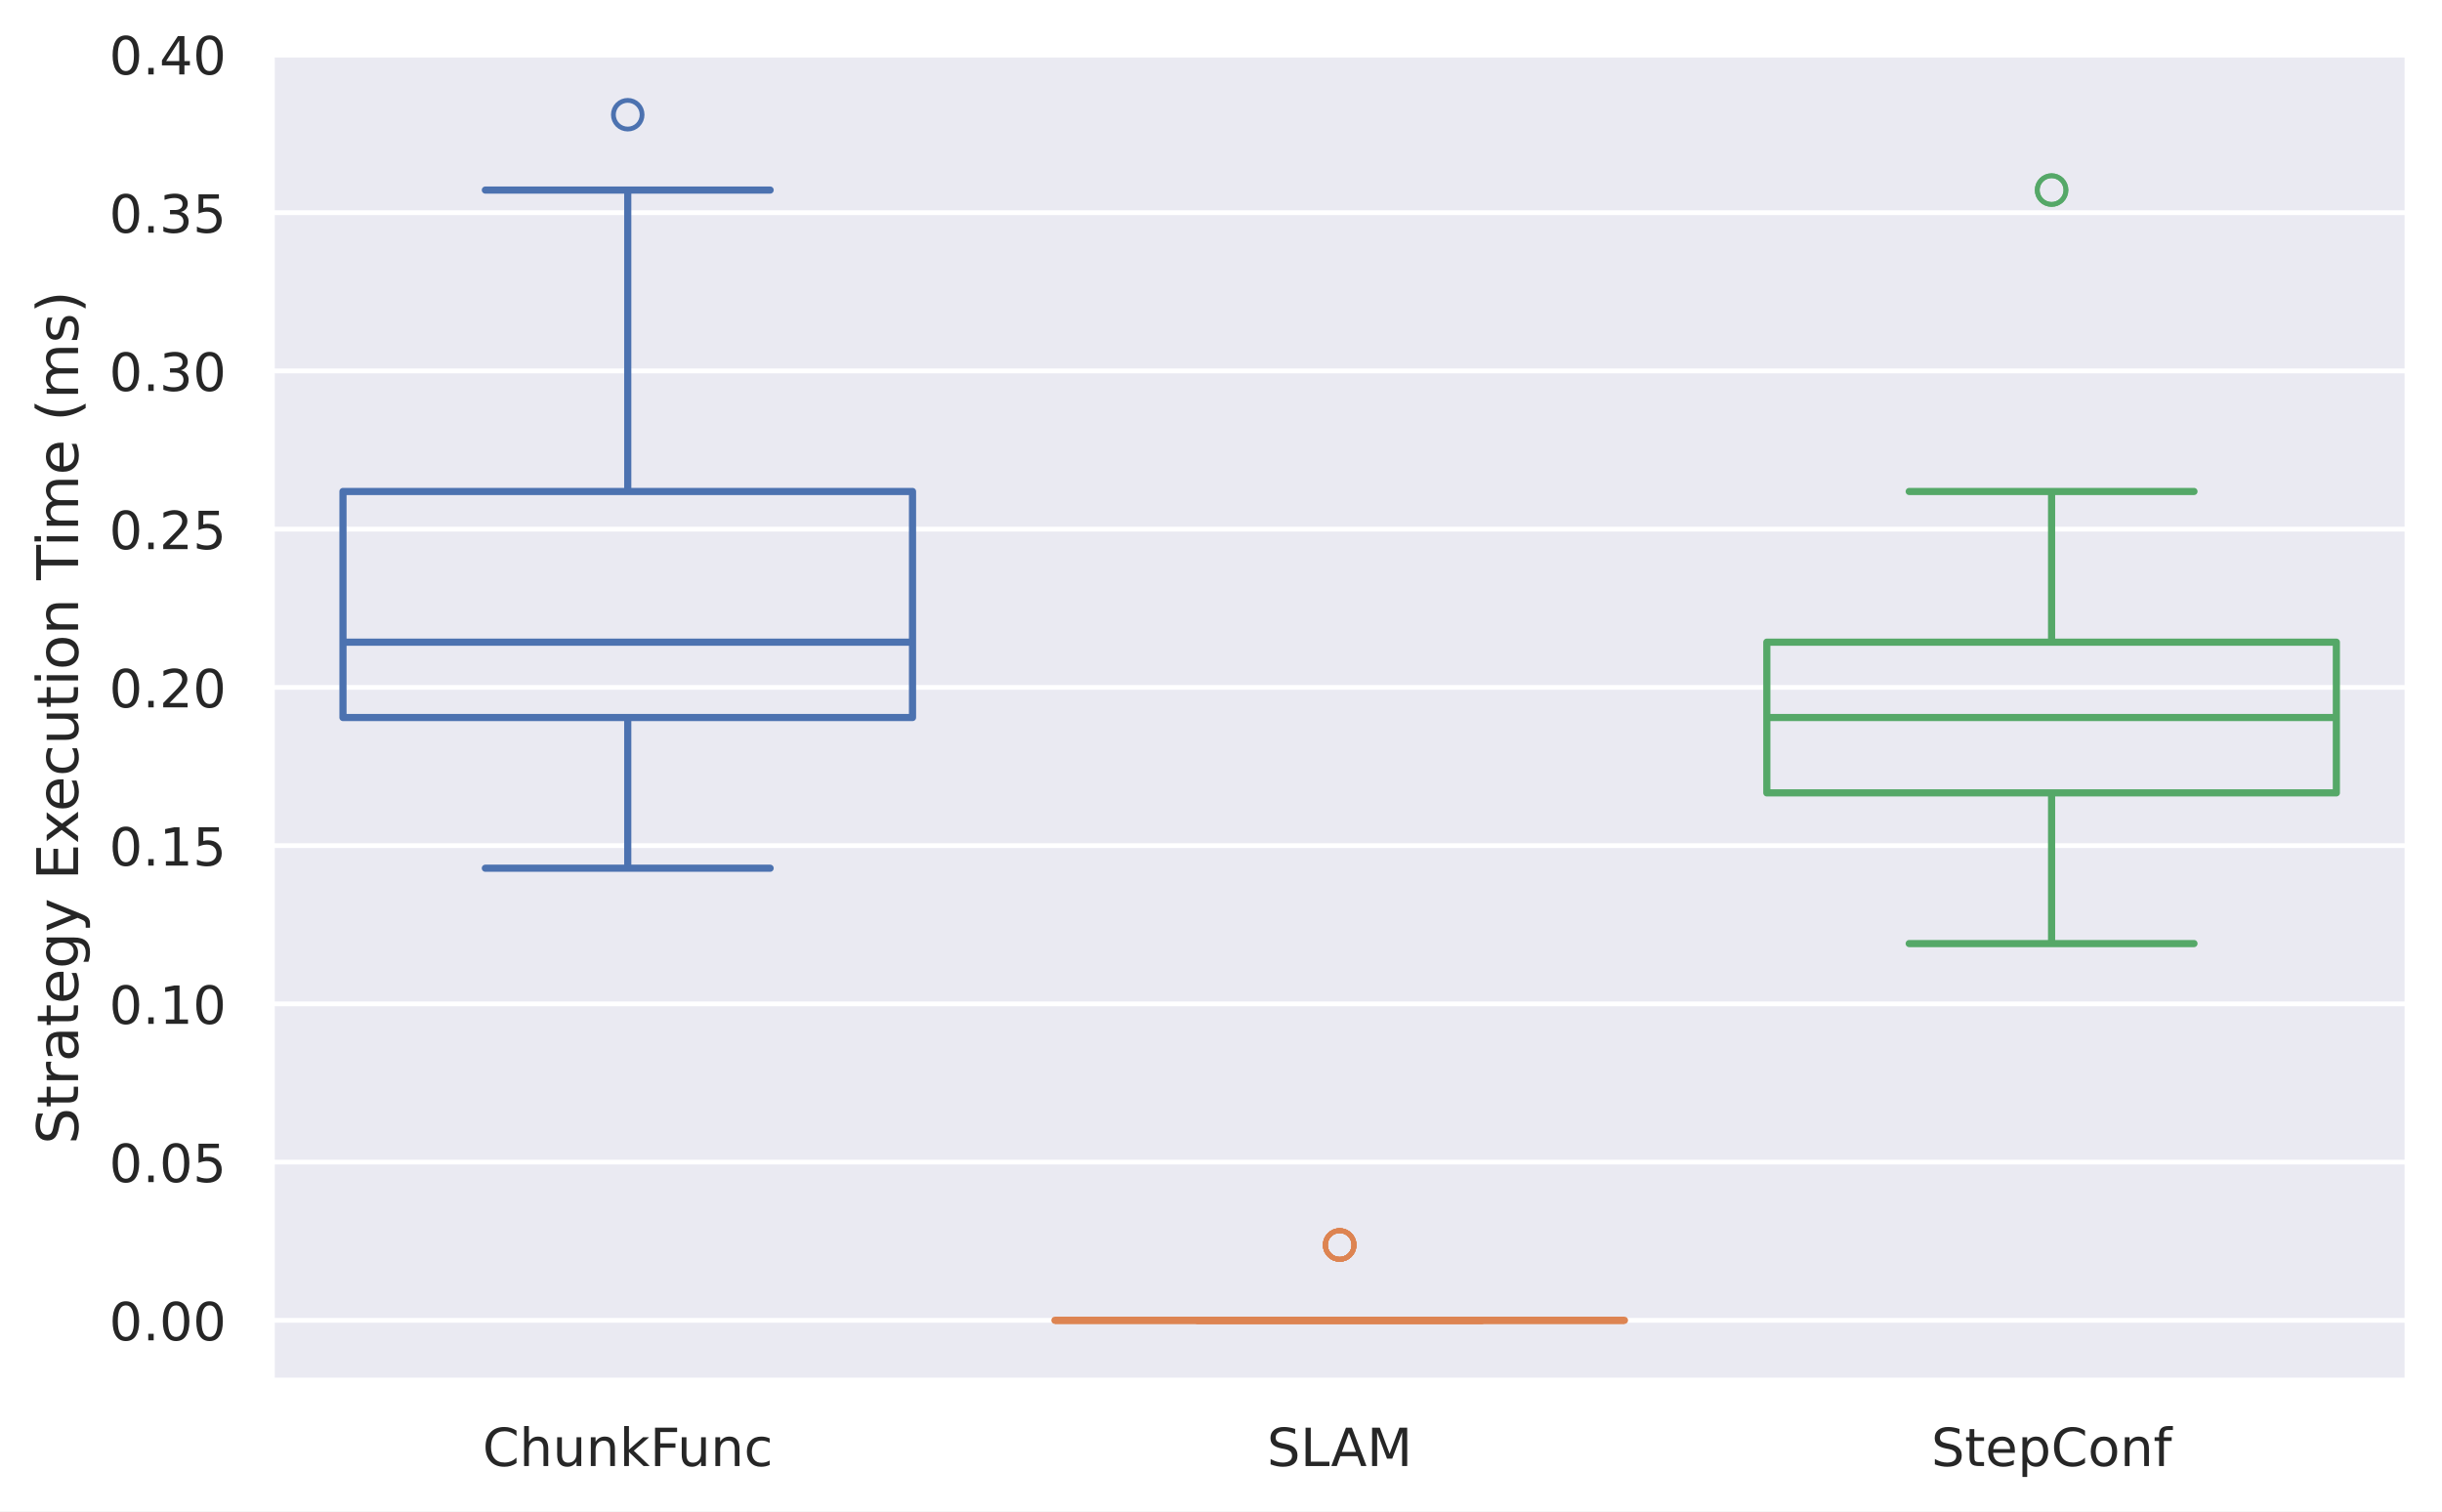
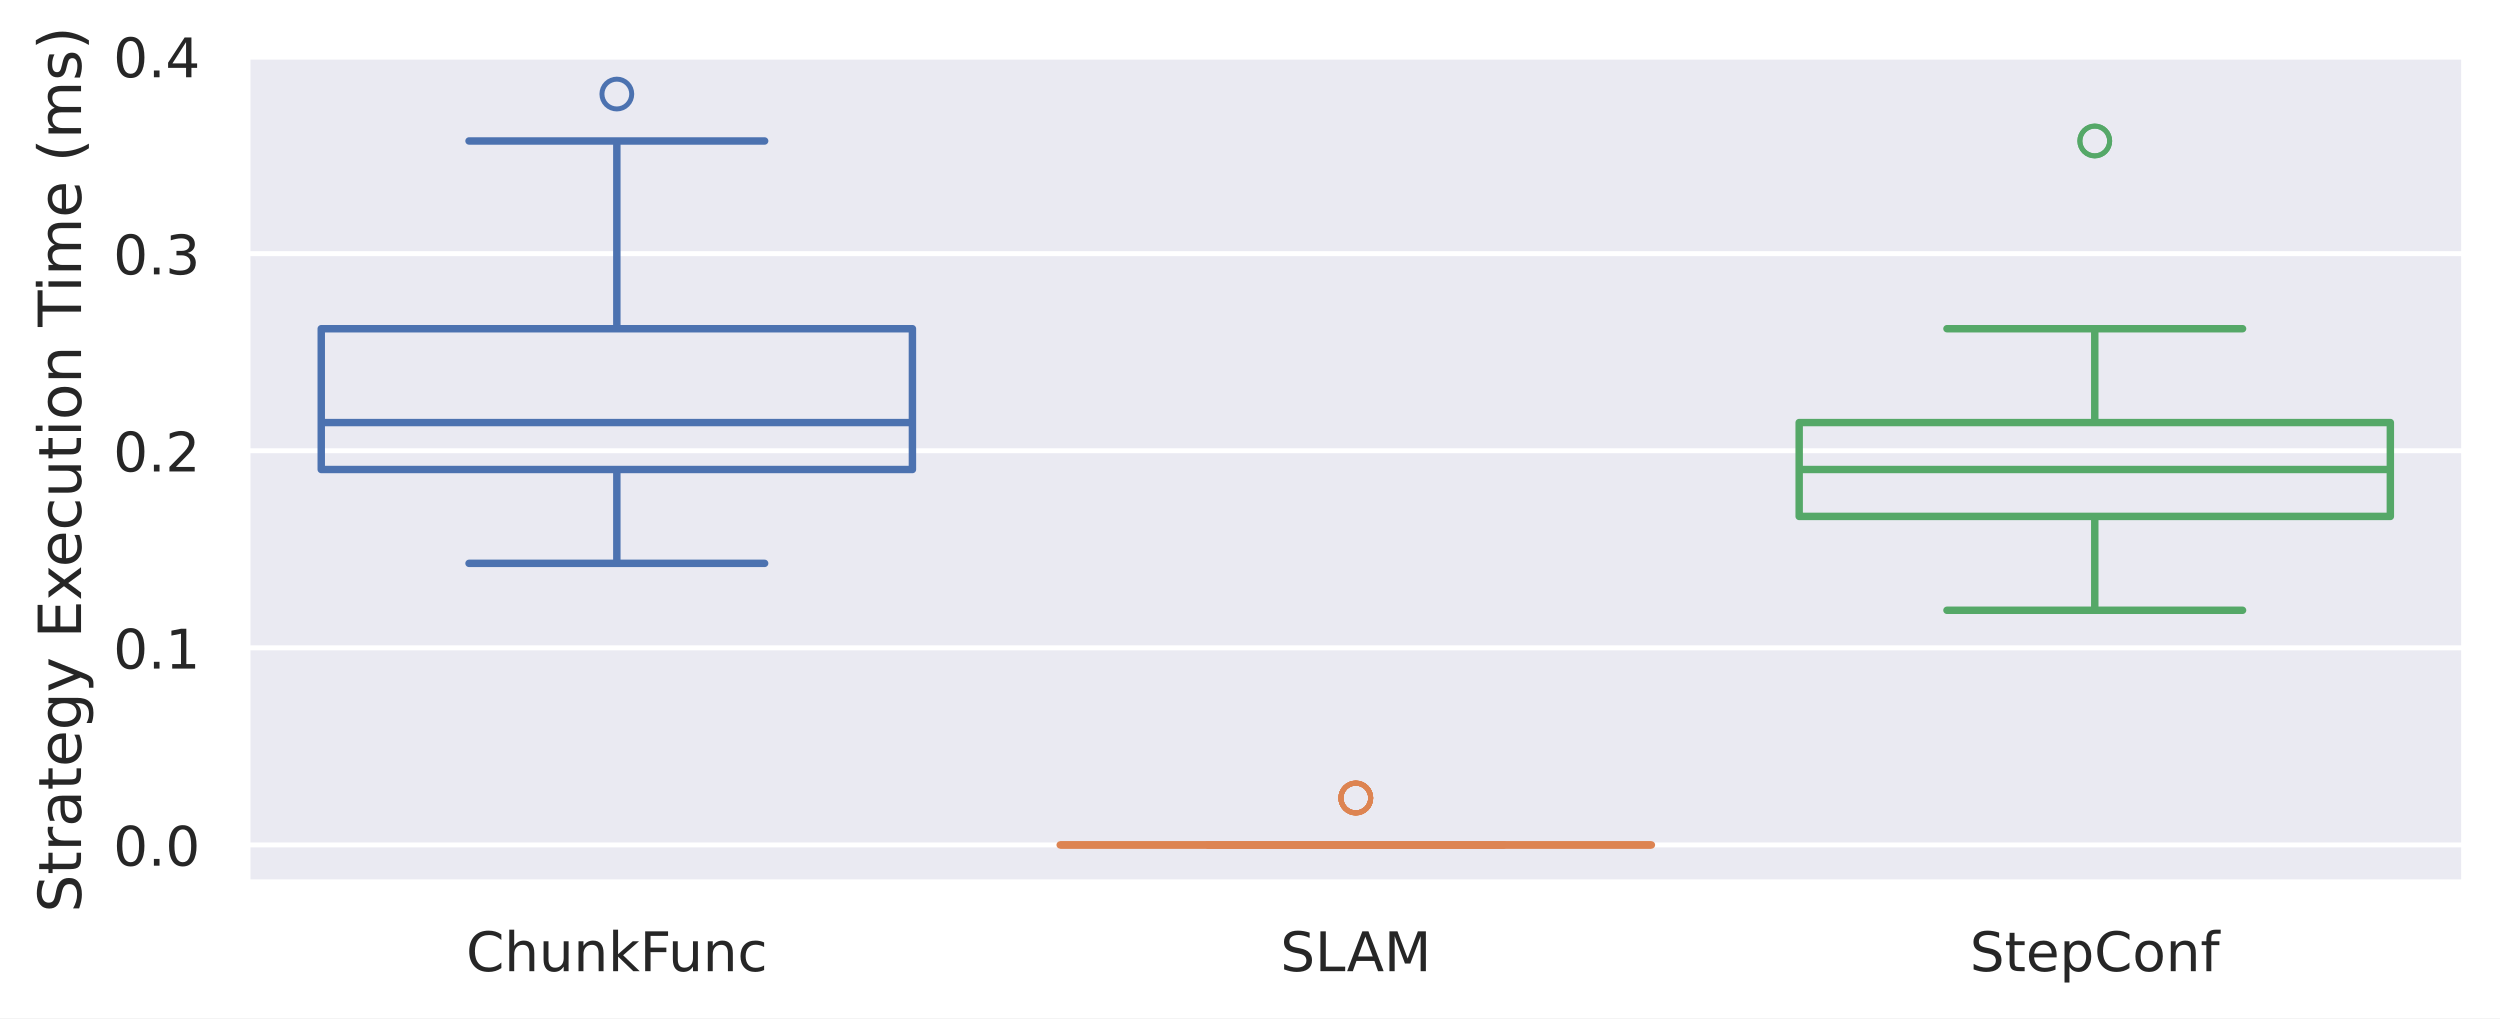
- <svg xmlns="http://www.w3.org/2000/svg" xmlns:xlink="http://www.w3.org/1999/xlink" width="510.406pt" height="315.925pt" viewBox="0 0 510.406 315.925" version="1.1">
+ <svg xmlns="http://www.w3.org/2000/svg" xmlns:xlink="http://www.w3.org/1999/xlink" width="503.407pt" height="205.045pt" viewBox="0 0 503.407 205.045" version="1.1">
  <defs>
    <style type="text/css">*{stroke-linejoin: round; stroke-linecap: butt}</style>
  </defs>
  <g id="figure_1">
    <g id="patch_1">
-       <path d="M 0 315.925  L 510.406 315.925  L 510.406 0  L 0 0  z " style="fill: #ffffff" />
+       <path d="M 0 205.045  L 503.407 205.045  L 503.407 0  L 0 0  z " style="fill: #ffffff" />
    </g>
    <g id="axes_1">
      <g id="patch_2">
-         <path d="M 56.806 288.579  L 503.206 288.579  L 503.206 11.379  L 56.806 11.379  z " style="fill: #eaeaf2" />
+         <path d="M 49.807 177.699  L 496.207 177.699  L 496.207 11.379  L 49.807 11.379  z " style="fill: #eaeaf2" />
      </g>
      <g id="matplotlib.axis_1">
        <g id="xtick_1">
          <g id="text_1">
-             <g style="fill: #262626" transform="translate(100.8674 306.4374) scale(0.11 -0.11)">
+             <g style="fill: #262626" transform="translate(93.86867 195.5574) scale(0.11 -0.11)">
              <defs>
                <path id="DejaVuSans-43" d="M 4122 4306  L 4122 3641  Q 3803 3938 3442 4084  Q 3081 4231 2675 4231  Q 1875 4231 1450 3742  Q 1025 3253 1025 2328  Q 1025 1406 1450 917  Q 1875 428 2675 428  Q 3081 428 3442 575  Q 3803 722 4122 1019  L 4122 359  Q 3791 134 3420 21  Q 3050 -91 2638 -91  Q 1578 -91 968 557  Q 359 1206 359 2328  Q 359 3453 968 4101  Q 1578 4750 2638 4750  Q 3056 4750 3426 4639  Q 3797 4528 4122 4306  z " transform="scale(0.015625)" />
                <path id="DejaVuSans-68" d="M 3513 2113  L 3513 0  L 2938 0  L 2938 2094  Q 2938 2591 2744 2837  Q 2550 3084 2163 3084  Q 1697 3084 1428 2787  Q 1159 2491 1159 1978  L 1159 0  L 581 0  L 581 4863  L 1159 4863  L 1159 2956  Q 1366 3272 1645 3428  Q 1925 3584 2291 3584  Q 2894 3584 3203 3211  Q 3513 2838 3513 2113  z " transform="scale(0.015625)" />
                <path id="DejaVuSans-75" d="M 544 1381  L 544 3500  L 1119 3500  L 1119 1403  Q 1119 906 1312 657  Q 1506 409 1894 409  Q 2359 409 2629 706  Q 2900 1003 2900 1516  L 2900 3500  L 3475 3500  L 3475 0  L 2900 0  L 2900 538  Q 2691 219 2414 64  Q 2138 -91 1772 -91  Q 1169 -91 856 284  Q 544 659 544 1381  z M 1991 3584  L 1991 3584  z " transform="scale(0.015625)" />
                <path id="DejaVuSans-6e" d="M 3513 2113  L 3513 0  L 2938 0  L 2938 2094  Q 2938 2591 2744 2837  Q 2550 3084 2163 3084  Q 1697 3084 1428 2787  Q 1159 2491 1159 1978  L 1159 0  L 581 0  L 581 3500  L 1159 3500  L 1159 2956  Q 1366 3272 1645 3428  Q 1925 3584 2291 3584  Q 2894 3584 3203 3211  Q 3513 2838 3513 2113  z " transform="scale(0.015625)" />
                <path id="DejaVuSans-6b" d="M 581 4863  L 1159 4863  L 1159 1991  L 2875 3500  L 3609 3500  L 1753 1863  L 3688 0  L 2938 0  L 1159 1709  L 1159 0  L 581 0  L 581 4863  z " transform="scale(0.015625)" />
                <path id="DejaVuSans-46" d="M 628 4666  L 3309 4666  L 3309 4134  L 1259 4134  L 1259 2759  L 3109 2759  L 3109 2228  L 1259 2228  L 1259 0  L 628 0  L 628 4666  z " transform="scale(0.015625)" />
                <path id="DejaVuSans-63" d="M 3122 3366  L 3122 2828  Q 2878 2963 2633 3030  Q 2388 3097 2138 3097  Q 1578 3097 1268 2742  Q 959 2388 959 1747  Q 959 1106 1268 751  Q 1578 397 2138 397  Q 2388 397 2633 464  Q 2878 531 3122 666  L 3122 134  Q 2881 22 2623 -34  Q 2366 -91 2075 -91  Q 1284 -91 818 406  Q 353 903 353 1747  Q 353 2603 823 3093  Q 1294 3584 2113 3584  Q 2378 3584 2631 3529  Q 2884 3475 3122 3366  z " transform="scale(0.015625)" />
              </defs>
              <use xlink:href="#DejaVuSans-43" />
              <use xlink:href="#DejaVuSans-68" x="69.824" />
              <use xlink:href="#DejaVuSans-75" x="133.203" />
              <use xlink:href="#DejaVuSans-6e" x="196.582" />
              <use xlink:href="#DejaVuSans-6b" x="259.961" />
              <use xlink:href="#DejaVuSans-46" x="317.871" />
              <use xlink:href="#DejaVuSans-75" x="369.891" />
              <use xlink:href="#DejaVuSans-6e" x="433.27" />
              <use xlink:href="#DejaVuSans-63" x="496.648" />
            </g>
          </g>
        </g>
        <g id="xtick_2">
          <g id="text_2">
-             <g style="fill: #262626" transform="translate(264.8182 306.4374) scale(0.11 -0.11)">
+             <g style="fill: #262626" transform="translate(257.8195 195.5574) scale(0.11 -0.11)">
              <defs>
                <path id="DejaVuSans-53" d="M 3425 4513  L 3425 3897  Q 3066 4069 2747 4153  Q 2428 4238 2131 4238  Q 1616 4238 1336 4038  Q 1056 3838 1056 3469  Q 1056 3159 1242 3001  Q 1428 2844 1947 2747  L 2328 2669  Q 3034 2534 3370 2195  Q 3706 1856 3706 1288  Q 3706 609 3251 259  Q 2797 -91 1919 -91  Q 1588 -91 1214 -16  Q 841 59 441 206  L 441 856  Q 825 641 1194 531  Q 1563 422 1919 422  Q 2459 422 2753 634  Q 3047 847 3047 1241  Q 3047 1584 2836 1778  Q 2625 1972 2144 2069  L 1759 2144  Q 1053 2284 737 2584  Q 422 2884 422 3419  Q 422 4038 858 4394  Q 1294 4750 2059 4750  Q 2388 4750 2728 4690  Q 3069 4631 3425 4513  z " transform="scale(0.015625)" />
                <path id="DejaVuSans-4c" d="M 628 4666  L 1259 4666  L 1259 531  L 3531 531  L 3531 0  L 628 0  L 628 4666  z " transform="scale(0.015625)" />
                <path id="DejaVuSans-41" d="M 2188 4044  L 1331 1722  L 3047 1722  L 2188 4044  z M 1831 4666  L 2547 4666  L 4325 0  L 3669 0  L 3244 1197  L 1141 1197  L 716 0  L 50 0  L 1831 4666  z " transform="scale(0.015625)" />
                <path id="DejaVuSans-4d" d="M 628 4666  L 1569 4666  L 2759 1491  L 3956 4666  L 4897 4666  L 4897 0  L 4281 0  L 4281 4097  L 3078 897  L 2444 897  L 1241 4097  L 1241 0  L 628 0  L 628 4666  z " transform="scale(0.015625)" />
              </defs>
              <use xlink:href="#DejaVuSans-53" />
              <use xlink:href="#DejaVuSans-4c" x="63.477" />
              <use xlink:href="#DejaVuSans-41" x="121.439" />
              <use xlink:href="#DejaVuSans-4d" x="189.848" />
            </g>
          </g>
        </g>
        <g id="xtick_3">
          <g id="text_3">
-             <g style="fill: #262626" transform="translate(403.6546 306.4374) scale(0.11 -0.11)">
+             <g style="fill: #262626" transform="translate(396.6559 195.5574) scale(0.11 -0.11)">
              <defs>
                <path id="DejaVuSans-74" d="M 1172 4494  L 1172 3500  L 2356 3500  L 2356 3053  L 1172 3053  L 1172 1153  Q 1172 725 1289 603  Q 1406 481 1766 481  L 2356 481  L 2356 0  L 1766 0  Q 1100 0 847 248  Q 594 497 594 1153  L 594 3053  L 172 3053  L 172 3500  L 594 3500  L 594 4494  L 1172 4494  z " transform="scale(0.015625)" />
                <path id="DejaVuSans-65" d="M 3597 1894  L 3597 1613  L 953 1613  Q 991 1019 1311 708  Q 1631 397 2203 397  Q 2534 397 2845 478  Q 3156 559 3463 722  L 3463 178  Q 3153 47 2828 -22  Q 2503 -91 2169 -91  Q 1331 -91 842 396  Q 353 884 353 1716  Q 353 2575 817 3079  Q 1281 3584 2069 3584  Q 2775 3584 3186 3129  Q 3597 2675 3597 1894  z M 3022 2063  Q 3016 2534 2758 2815  Q 2500 3097 2075 3097  Q 1594 3097 1305 2825  Q 1016 2553 972 2059  L 3022 2063  z " transform="scale(0.015625)" />
                <path id="DejaVuSans-70" d="M 1159 525  L 1159 -1331  L 581 -1331  L 581 3500  L 1159 3500  L 1159 2969  Q 1341 3281 1617 3432  Q 1894 3584 2278 3584  Q 2916 3584 3314 3078  Q 3713 2572 3713 1747  Q 3713 922 3314 415  Q 2916 -91 2278 -91  Q 1894 -91 1617 61  Q 1341 213 1159 525  z M 3116 1747  Q 3116 2381 2855 2742  Q 2594 3103 2138 3103  Q 1681 3103 1420 2742  Q 1159 2381 1159 1747  Q 1159 1113 1420 752  Q 1681 391 2138 391  Q 2594 391 2855 752  Q 3116 1113 3116 1747  z " transform="scale(0.015625)" />
                <path id="DejaVuSans-6f" d="M 1959 3097  Q 1497 3097 1228 2736  Q 959 2375 959 1747  Q 959 1119 1226 758  Q 1494 397 1959 397  Q 2419 397 2687 759  Q 2956 1122 2956 1747  Q 2956 2369 2687 2733  Q 2419 3097 1959 3097  z M 1959 3584  Q 2709 3584 3137 3096  Q 3566 2609 3566 1747  Q 3566 888 3137 398  Q 2709 -91 1959 -91  Q 1206 -91 779 398  Q 353 888 353 1747  Q 353 2609 779 3096  Q 1206 3584 1959 3584  z " transform="scale(0.015625)" />
                <path id="DejaVuSans-66" d="M 2375 4863  L 2375 4384  L 1825 4384  Q 1516 4384 1395 4259  Q 1275 4134 1275 3809  L 1275 3500  L 2222 3500  L 2222 3053  L 1275 3053  L 1275 0  L 697 0  L 697 3053  L 147 3053  L 147 3500  L 697 3500  L 697 3744  Q 697 4328 969 4595  Q 1241 4863 1831 4863  L 2375 4863  z " transform="scale(0.015625)" />
              </defs>
              <use xlink:href="#DejaVuSans-53" />
              <use xlink:href="#DejaVuSans-74" x="63.477" />
              <use xlink:href="#DejaVuSans-65" x="102.686" />
              <use xlink:href="#DejaVuSans-70" x="164.209" />
              <use xlink:href="#DejaVuSans-43" x="227.686" />
              <use xlink:href="#DejaVuSans-6f" x="297.51" />
              <use xlink:href="#DejaVuSans-6e" x="358.691" />
              <use xlink:href="#DejaVuSans-66" x="422.07" />
            </g>
          </g>
        </g>
      </g>
      <g id="matplotlib.axis_2">
        <g id="ytick_1">
          <g id="line2d_1">
-             <path d="M 56.806 275.979  L 503.206 275.979  " clip-path="url(#p60bc893b88)" style="fill: none; stroke: #ffffff; stroke-linecap: round" />
+             <path d="M 49.807 170.139  L 496.207 170.139  " clip-path="url(#pb2946850fc)" style="fill: none; stroke: #ffffff; stroke-linecap: round" />
          </g>
          <g id="text_4">
-             <g style="fill: #262626" transform="translate(22.81375 280.1583) scale(0.11 -0.11)">
+             <g style="fill: #262626" transform="translate(22.81375 174.3183) scale(0.11 -0.11)">
              <defs>
                <path id="DejaVuSans-30" d="M 2034 4250  Q 1547 4250 1301 3770  Q 1056 3291 1056 2328  Q 1056 1369 1301 889  Q 1547 409 2034 409  Q 2525 409 2770 889  Q 3016 1369 3016 2328  Q 3016 3291 2770 3770  Q 2525 4250 2034 4250  z M 2034 4750  Q 2819 4750 3233 4129  Q 3647 3509 3647 2328  Q 3647 1150 3233 529  Q 2819 -91 2034 -91  Q 1250 -91 836 529  Q 422 1150 422 2328  Q 422 3509 836 4129  Q 1250 4750 2034 4750  z " transform="scale(0.015625)" />
                <path id="DejaVuSans-2e" d="M 684 794  L 1344 794  L 1344 0  L 684 0  L 684 794  z " transform="scale(0.015625)" />
              </defs>
              <use xlink:href="#DejaVuSans-30" />
              <use xlink:href="#DejaVuSans-2e" x="63.623" />
              <use xlink:href="#DejaVuSans-30" x="95.41" />
-               <use xlink:href="#DejaVuSans-30" x="159.033" />
            </g>
          </g>
        </g>
        <g id="ytick_2">
          <g id="line2d_2">
-             <path d="M 56.806 242.904  L 503.206 242.904  " clip-path="url(#p60bc893b88)" style="fill: none; stroke: #ffffff; stroke-linecap: round" />
+             <path d="M 49.807 130.449  L 496.207 130.449  " clip-path="url(#pb2946850fc)" style="fill: none; stroke: #ffffff; stroke-linecap: round" />
          </g>
          <g id="text_5">
-             <g style="fill: #262626" transform="translate(22.81375 247.0833) scale(0.11 -0.11)">
-               <defs>
-                 <path id="DejaVuSans-35" d="M 691 4666  L 3169 4666  L 3169 4134  L 1269 4134  L 1269 2991  Q 1406 3038 1543 3061  Q 1681 3084 1819 3084  Q 2600 3084 3056 2656  Q 3513 2228 3513 1497  Q 3513 744 3044 326  Q 2575 -91 1722 -91  Q 1428 -91 1123 -41  Q 819 9 494 109  L 494 744  Q 775 591 1075 516  Q 1375 441 1709 441  Q 2250 441 2565 725  Q 2881 1009 2881 1497  Q 2881 1984 2565 2268  Q 2250 2553 1709 2553  Q 1456 2553 1204 2497  Q 953 2441 691 2322  L 691 4666  z " transform="scale(0.015625)" />
-               </defs>
-               <use xlink:href="#DejaVuSans-30" />
-               <use xlink:href="#DejaVuSans-2e" x="63.623" />
-               <use xlink:href="#DejaVuSans-30" x="95.41" />
-               <use xlink:href="#DejaVuSans-35" x="159.033" />
+             <g style="fill: #262626" transform="translate(22.81375 134.6283) scale(0.11 -0.11)">
+               <defs>
+                 <path id="DejaVuSans-31" d="M 794 531  L 1825 531  L 1825 4091  L 703 3866  L 703 4441  L 1819 4666  L 2450 4666  L 2450 531  L 3481 531  L 3481 0  L 794 0  L 794 531  z " transform="scale(0.015625)" />
+               </defs>
+               <use xlink:href="#DejaVuSans-30" />
+               <use xlink:href="#DejaVuSans-2e" x="63.623" />
+               <use xlink:href="#DejaVuSans-31" x="95.41" />
            </g>
          </g>
        </g>
        <g id="ytick_3">
          <g id="line2d_3">
-             <path d="M 56.806 209.829  L 503.206 209.829  " clip-path="url(#p60bc893b88)" style="fill: none; stroke: #ffffff; stroke-linecap: round" />
+             <path d="M 49.807 90.759  L 496.207 90.759  " clip-path="url(#pb2946850fc)" style="fill: none; stroke: #ffffff; stroke-linecap: round" />
          </g>
          <g id="text_6">
-             <g style="fill: #262626" transform="translate(22.81375 214.0083) scale(0.11 -0.11)">
-               <defs>
-                 <path id="DejaVuSans-31" d="M 794 531  L 1825 531  L 1825 4091  L 703 3866  L 703 4441  L 1819 4666  L 2450 4666  L 2450 531  L 3481 531  L 3481 0  L 794 0  L 794 531  z " transform="scale(0.015625)" />
-               </defs>
-               <use xlink:href="#DejaVuSans-30" />
-               <use xlink:href="#DejaVuSans-2e" x="63.623" />
-               <use xlink:href="#DejaVuSans-31" x="95.41" />
-               <use xlink:href="#DejaVuSans-30" x="159.033" />
+             <g style="fill: #262626" transform="translate(22.81375 94.93828) scale(0.11 -0.11)">
+               <defs>
+                 <path id="DejaVuSans-32" d="M 1228 531  L 3431 531  L 3431 0  L 469 0  L 469 531  Q 828 903 1448 1529  Q 2069 2156 2228 2338  Q 2531 2678 2651 2914  Q 2772 3150 2772 3378  Q 2772 3750 2511 3984  Q 2250 4219 1831 4219  Q 1534 4219 1204 4116  Q 875 4013 500 3803  L 500 4441  Q 881 4594 1212 4672  Q 1544 4750 1819 4750  Q 2544 4750 2975 4387  Q 3406 4025 3406 3419  Q 3406 3131 3298 2873  Q 3191 2616 2906 2266  Q 2828 2175 2409 1742  Q 1991 1309 1228 531  z " transform="scale(0.015625)" />
+               </defs>
+               <use xlink:href="#DejaVuSans-30" />
+               <use xlink:href="#DejaVuSans-2e" x="63.623" />
+               <use xlink:href="#DejaVuSans-32" x="95.41" />
            </g>
          </g>
        </g>
        <g id="ytick_4">
          <g id="line2d_4">
-             <path d="M 56.806 176.754  L 503.206 176.754  " clip-path="url(#p60bc893b88)" style="fill: none; stroke: #ffffff; stroke-linecap: round" />
+             <path d="M 49.807 51.069  L 496.207 51.069  " clip-path="url(#pb2946850fc)" style="fill: none; stroke: #ffffff; stroke-linecap: round" />
          </g>
          <g id="text_7">
-             <g style="fill: #262626" transform="translate(22.81375 180.9333) scale(0.11 -0.11)">
-               <use xlink:href="#DejaVuSans-30" />
-               <use xlink:href="#DejaVuSans-2e" x="63.623" />
-               <use xlink:href="#DejaVuSans-31" x="95.41" />
-               <use xlink:href="#DejaVuSans-35" x="159.033" />
+             <g style="fill: #262626" transform="translate(22.81375 55.24828) scale(0.11 -0.11)">
+               <defs>
+                 <path id="DejaVuSans-33" d="M 2597 2516  Q 3050 2419 3304 2112  Q 3559 1806 3559 1356  Q 3559 666 3084 287  Q 2609 -91 1734 -91  Q 1441 -91 1130 -33  Q 819 25 488 141  L 488 750  Q 750 597 1062 519  Q 1375 441 1716 441  Q 2309 441 2620 675  Q 2931 909 2931 1356  Q 2931 1769 2642 2001  Q 2353 2234 1838 2234  L 1294 2234  L 1294 2753  L 1863 2753  Q 2328 2753 2575 2939  Q 2822 3125 2822 3475  Q 2822 3834 2567 4026  Q 2313 4219 1838 4219  Q 1578 4219 1281 4162  Q 984 4106 628 3988  L 628 4550  Q 988 4650 1302 4700  Q 1616 4750 1894 4750  Q 2613 4750 3031 4423  Q 3450 4097 3450 3541  Q 3450 3153 3228 2886  Q 3006 2619 2597 2516  z " transform="scale(0.015625)" />
+               </defs>
+               <use xlink:href="#DejaVuSans-30" />
+               <use xlink:href="#DejaVuSans-2e" x="63.623" />
+               <use xlink:href="#DejaVuSans-33" x="95.41" />
            </g>
          </g>
        </g>
        <g id="ytick_5">
          <g id="line2d_5">
-             <path d="M 56.806 143.679  L 503.206 143.679  " clip-path="url(#p60bc893b88)" style="fill: none; stroke: #ffffff; stroke-linecap: round" />
+             <path d="M 49.807 11.379  L 496.207 11.379  " clip-path="url(#pb2946850fc)" style="fill: none; stroke: #ffffff; stroke-linecap: round" />
          </g>
          <g id="text_8">
-             <g style="fill: #262626" transform="translate(22.81375 147.8583) scale(0.11 -0.11)">
-               <defs>
-                 <path id="DejaVuSans-32" d="M 1228 531  L 3431 531  L 3431 0  L 469 0  L 469 531  Q 828 903 1448 1529  Q 2069 2156 2228 2338  Q 2531 2678 2651 2914  Q 2772 3150 2772 3378  Q 2772 3750 2511 3984  Q 2250 4219 1831 4219  Q 1534 4219 1204 4116  Q 875 4013 500 3803  L 500 4441  Q 881 4594 1212 4672  Q 1544 4750 1819 4750  Q 2544 4750 2975 4387  Q 3406 4025 3406 3419  Q 3406 3131 3298 2873  Q 3191 2616 2906 2266  Q 2828 2175 2409 1742  Q 1991 1309 1228 531  z " transform="scale(0.015625)" />
-               </defs>
-               <use xlink:href="#DejaVuSans-30" />
-               <use xlink:href="#DejaVuSans-2e" x="63.623" />
-               <use xlink:href="#DejaVuSans-32" x="95.41" />
-               <use xlink:href="#DejaVuSans-30" x="159.033" />
-             </g>
-           </g>
-         </g>
-         <g id="ytick_6">
-           <g id="line2d_6">
-             <path d="M 56.806 110.604  L 503.206 110.604  " clip-path="url(#p60bc893b88)" style="fill: none; stroke: #ffffff; stroke-linecap: round" />
-           </g>
-           <g id="text_9">
-             <g style="fill: #262626" transform="translate(22.81375 114.7833) scale(0.11 -0.11)">
-               <use xlink:href="#DejaVuSans-30" />
-               <use xlink:href="#DejaVuSans-2e" x="63.623" />
-               <use xlink:href="#DejaVuSans-32" x="95.41" />
-               <use xlink:href="#DejaVuSans-35" x="159.033" />
-             </g>
-           </g>
-         </g>
-         <g id="ytick_7">
-           <g id="line2d_7">
-             <path d="M 56.806 77.529  L 503.206 77.529  " clip-path="url(#p60bc893b88)" style="fill: none; stroke: #ffffff; stroke-linecap: round" />
-           </g>
-           <g id="text_10">
-             <g style="fill: #262626" transform="translate(22.81375 81.70828) scale(0.11 -0.11)">
-               <defs>
-                 <path id="DejaVuSans-33" d="M 2597 2516  Q 3050 2419 3304 2112  Q 3559 1806 3559 1356  Q 3559 666 3084 287  Q 2609 -91 1734 -91  Q 1441 -91 1130 -33  Q 819 25 488 141  L 488 750  Q 750 597 1062 519  Q 1375 441 1716 441  Q 2309 441 2620 675  Q 2931 909 2931 1356  Q 2931 1769 2642 2001  Q 2353 2234 1838 2234  L 1294 2234  L 1294 2753  L 1863 2753  Q 2328 2753 2575 2939  Q 2822 3125 2822 3475  Q 2822 3834 2567 4026  Q 2313 4219 1838 4219  Q 1578 4219 1281 4162  Q 984 4106 628 3988  L 628 4550  Q 988 4650 1302 4700  Q 1616 4750 1894 4750  Q 2613 4750 3031 4423  Q 3450 4097 3450 3541  Q 3450 3153 3228 2886  Q 3006 2619 2597 2516  z " transform="scale(0.015625)" />
-               </defs>
-               <use xlink:href="#DejaVuSans-30" />
-               <use xlink:href="#DejaVuSans-2e" x="63.623" />
-               <use xlink:href="#DejaVuSans-33" x="95.41" />
-               <use xlink:href="#DejaVuSans-30" x="159.033" />
-             </g>
-           </g>
-         </g>
-         <g id="ytick_8">
-           <g id="line2d_8">
-             <path d="M 56.806 44.454  L 503.206 44.454  " clip-path="url(#p60bc893b88)" style="fill: none; stroke: #ffffff; stroke-linecap: round" />
-           </g>
-           <g id="text_11">
-             <g style="fill: #262626" transform="translate(22.81375 48.63328) scale(0.11 -0.11)">
-               <use xlink:href="#DejaVuSans-30" />
-               <use xlink:href="#DejaVuSans-2e" x="63.623" />
-               <use xlink:href="#DejaVuSans-33" x="95.41" />
-               <use xlink:href="#DejaVuSans-35" x="159.033" />
-             </g>
-           </g>
-         </g>
-         <g id="ytick_9">
-           <g id="line2d_9">
-             <path d="M 56.806 11.379  L 503.206 11.379  " clip-path="url(#p60bc893b88)" style="fill: none; stroke: #ffffff; stroke-linecap: round" />
-           </g>
-           <g id="text_12">
            <g style="fill: #262626" transform="translate(22.81375 15.55828) scale(0.11 -0.11)">
              <defs>
                <path id="DejaVuSans-34" d="M 2419 4116  L 825 1625  L 2419 1625  L 2419 4116  z M 2253 4666  L 3047 4666  L 3047 1625  L 3713 1625  L 3713 1100  L 3047 1100  L 3047 0  L 2419 0  L 2419 1100  L 313 1100  L 313 1709  L 2253 4666  z " transform="scale(0.015625)" />
              </defs>
              <use xlink:href="#DejaVuSans-30" />
              <use xlink:href="#DejaVuSans-2e" x="63.623" />
              <use xlink:href="#DejaVuSans-34" x="95.41" />
-               <use xlink:href="#DejaVuSans-30" x="159.033" />
-             </g>
-           </g>
-         </g>
-         <g id="text_13">
-           <g style="fill: #262626" transform="translate(16.31812 239.1823) rotate(-90) scale(0.12 -0.12)">
+             </g>
+           </g>
+         </g>
+         <g id="text_9">
+           <g style="fill: #262626" transform="translate(16.31812 183.7423) rotate(-90) scale(0.12 -0.12)">
            <defs>
              <path id="DejaVuSans-72" d="M 2631 2963  Q 2534 3019 2420 3045  Q 2306 3072 2169 3072  Q 1681 3072 1420 2755  Q 1159 2438 1159 1844  L 1159 0  L 581 0  L 581 3500  L 1159 3500  L 1159 2956  Q 1341 3275 1631 3429  Q 1922 3584 2338 3584  Q 2397 3584 2469 3576  Q 2541 3569 2628 3553  L 2631 2963  z " transform="scale(0.015625)" />
              <path id="DejaVuSans-61" d="M 2194 1759  Q 1497 1759 1228 1600  Q 959 1441 959 1056  Q 959 750 1161 570  Q 1363 391 1709 391  Q 2188 391 2477 730  Q 2766 1069 2766 1631  L 2766 1759  L 2194 1759  z M 3341 1997  L 3341 0  L 2766 0  L 2766 531  Q 2569 213 2275 61  Q 1981 -91 1556 -91  Q 1019 -91 701 211  Q 384 513 384 1019  Q 384 1609 779 1909  Q 1175 2209 1959 2209  L 2766 2209  L 2766 2266  Q 2766 2663 2505 2880  Q 2244 3097 1772 3097  Q 1472 3097 1187 3025  Q 903 2953 641 2809  L 641 3341  Q 956 3463 1253 3523  Q 1550 3584 1831 3584  Q 2591 3584 2966 3190  Q 3341 2797 3341 1997  z " transform="scale(0.015625)" />
              <path id="DejaVuSans-67" d="M 2906 1791  Q 2906 2416 2648 2759  Q 2391 3103 1925 3103  Q 1463 3103 1205 2759  Q 947 2416 947 1791  Q 947 1169 1205 825  Q 1463 481 1925 481  Q 2391 481 2648 825  Q 2906 1169 2906 1791  z M 3481 434  Q 3481 -459 3084 -895  Q 2688 -1331 1869 -1331  Q 1566 -1331 1297 -1286  Q 1028 -1241 775 -1147  L 775 -588  Q 1028 -725 1275 -790  Q 1522 -856 1778 -856  Q 2344 -856 2625 -561  Q 2906 -266 2906 331  L 2906 616  Q 2728 306 2450 153  Q 2172 0 1784 0  Q 1141 0 747 490  Q 353 981 353 1791  Q 353 2603 747 3093  Q 1141 3584 1784 3584  Q 2172 3584 2450 3431  Q 2728 3278 2906 2969  L 2906 3500  L 3481 3500  L 3481 434  z " transform="scale(0.015625)" />
              <path id="DejaVuSans-79" d="M 2059 -325  Q 1816 -950 1584 -1140  Q 1353 -1331 966 -1331  L 506 -1331  L 506 -850  L 844 -850  Q 1081 -850 1212 -737  Q 1344 -625 1503 -206  L 1606 56  L 191 3500  L 800 3500  L 1894 763  L 2988 3500  L 3597 3500  L 2059 -325  z " transform="scale(0.015625)" />
              <path id="DejaVuSans-20" transform="scale(0.015625)" />
              <path id="DejaVuSans-45" d="M 628 4666  L 3578 4666  L 3578 4134  L 1259 4134  L 1259 2753  L 3481 2753  L 3481 2222  L 1259 2222  L 1259 531  L 3634 531  L 3634 0  L 628 0  L 628 4666  z " transform="scale(0.015625)" />
              <path id="DejaVuSans-78" d="M 3513 3500  L 2247 1797  L 3578 0  L 2900 0  L 1881 1375  L 863 0  L 184 0  L 1544 1831  L 300 3500  L 978 3500  L 1906 2253  L 2834 3500  L 3513 3500  z " transform="scale(0.015625)" />
              <path id="DejaVuSans-69" d="M 603 3500  L 1178 3500  L 1178 0  L 603 0  L 603 3500  z M 603 4863  L 1178 4863  L 1178 4134  L 603 4134  L 603 4863  z " transform="scale(0.015625)" />
              <path id="DejaVuSans-54" d="M -19 4666  L 3928 4666  L 3928 4134  L 2272 4134  L 2272 0  L 1638 0  L 1638 4134  L -19 4134  L -19 4666  z " transform="scale(0.015625)" />
              <path id="DejaVuSans-6d" d="M 3328 2828  Q 3544 3216 3844 3400  Q 4144 3584 4550 3584  Q 5097 3584 5394 3201  Q 5691 2819 5691 2113  L 5691 0  L 5113 0  L 5113 2094  Q 5113 2597 4934 2840  Q 4756 3084 4391 3084  Q 3944 3084 3684 2787  Q 3425 2491 3425 1978  L 3425 0  L 2847 0  L 2847 2094  Q 2847 2600 2669 2842  Q 2491 3084 2119 3084  Q 1678 3084 1418 2786  Q 1159 2488 1159 1978  L 1159 0  L 581 0  L 581 3500  L 1159 3500  L 1159 2956  Q 1356 3278 1631 3431  Q 1906 3584 2284 3584  Q 2666 3584 2933 3390  Q 3200 3197 3328 2828  z " transform="scale(0.015625)" />
              <path id="DejaVuSans-28" d="M 1984 4856  Q 1566 4138 1362 3434  Q 1159 2731 1159 2009  Q 1159 1288 1364 580  Q 1569 -128 1984 -844  L 1484 -844  Q 1016 -109 783 600  Q 550 1309 550 2009  Q 550 2706 781 3412  Q 1013 4119 1484 4856  L 1984 4856  z " transform="scale(0.015625)" />
              <path id="DejaVuSans-73" d="M 2834 3397  L 2834 2853  Q 2591 2978 2328 3040  Q 2066 3103 1784 3103  Q 1356 3103 1142 2972  Q 928 2841 928 2578  Q 928 2378 1081 2264  Q 1234 2150 1697 2047  L 1894 2003  Q 2506 1872 2764 1633  Q 3022 1394 3022 966  Q 3022 478 2636 193  Q 2250 -91 1575 -91  Q 1294 -91 989 -36  Q 684 19 347 128  L 347 722  Q 666 556 975 473  Q 1284 391 1588 391  Q 1994 391 2212 530  Q 2431 669 2431 922  Q 2431 1156 2273 1281  Q 2116 1406 1581 1522  L 1381 1569  Q 847 1681 609 1914  Q 372 2147 372 2553  Q 372 3047 722 3315  Q 1072 3584 1716 3584  Q 2034 3584 2315 3537  Q 2597 3491 2834 3397  z " transform="scale(0.015625)" />
              <path id="DejaVuSans-29" d="M 513 4856  L 1013 4856  Q 1481 4119 1714 3412  Q 1947 2706 1947 2009  Q 1947 1309 1714 600  Q 1481 -109 1013 -844  L 513 -844  Q 928 -128 1133 580  Q 1338 1288 1338 2009  Q 1338 2731 1133 3434  Q 928 4138 513 4856  z " transform="scale(0.015625)" />
            </defs>
            <use xlink:href="#DejaVuSans-53" />
            <use xlink:href="#DejaVuSans-74" x="63.477" />
            <use xlink:href="#DejaVuSans-72" x="102.686" />
            <use xlink:href="#DejaVuSans-61" x="143.799" />
            <use xlink:href="#DejaVuSans-74" x="205.078" />
            <use xlink:href="#DejaVuSans-65" x="244.287" />
            <use xlink:href="#DejaVuSans-67" x="305.811" />
            <use xlink:href="#DejaVuSans-79" x="369.287" />
            <use xlink:href="#DejaVuSans-20" x="428.467" />
            <use xlink:href="#DejaVuSans-45" x="460.254" />
            <use xlink:href="#DejaVuSans-78" x="523.438" />
            <use xlink:href="#DejaVuSans-65" x="579.492" />
            <use xlink:href="#DejaVuSans-63" x="641.016" />
            <use xlink:href="#DejaVuSans-75" x="695.996" />
            <use xlink:href="#DejaVuSans-74" x="759.375" />
            <use xlink:href="#DejaVuSans-69" x="798.584" />
            <use xlink:href="#DejaVuSans-6f" x="826.367" />
            <use xlink:href="#DejaVuSans-6e" x="887.549" />
            <use xlink:href="#DejaVuSans-20" x="950.928" />
            <use xlink:href="#DejaVuSans-54" x="982.715" />
            <use xlink:href="#DejaVuSans-69" x="1040.674" />
            <use xlink:href="#DejaVuSans-6d" x="1068.457" />
            <use xlink:href="#DejaVuSans-65" x="1165.869" />
            <use xlink:href="#DejaVuSans-20" x="1227.393" />
            <use xlink:href="#DejaVuSans-28" x="1259.18" />
            <use xlink:href="#DejaVuSans-6d" x="1298.193" />
            <use xlink:href="#DejaVuSans-73" x="1395.605" />
            <use xlink:href="#DejaVuSans-29" x="1447.705" />
          </g>
        </g>
      </g>
+       <g id="line2d_6">
+         <path d="M 64.687 94.539  L 183.727 94.539  L 183.727 66.189  L 64.687 66.189  L 64.687 94.539  " clip-path="url(#pb2946850fc)" style="fill: none; stroke: #4c72b0; stroke-width: 1.5; stroke-linecap: round" />
+       </g>
+       <g id="line2d_7">
+         <path d="M 124.207 94.539  L 124.207 113.439  " clip-path="url(#pb2946850fc)" style="fill: none; stroke: #4c72b0; stroke-width: 1.5" />
+       </g>
+       <g id="line2d_8">
+         <path d="M 124.207 66.189  L 124.207 28.389  " clip-path="url(#pb2946850fc)" style="fill: none; stroke: #4c72b0; stroke-width: 1.5" />
+       </g>
+       <g id="line2d_9">
+         <path d="M 94.447 113.439  L 153.967 113.439  " clip-path="url(#pb2946850fc)" style="fill: none; stroke: #4c72b0; stroke-width: 1.5; stroke-linecap: round" />
+       </g>
      <g id="line2d_10">
-         <path d="M 71.686 149.979  L 190.726 149.979  L 190.726 102.729  L 71.686 102.729  L 71.686 149.979  " clip-path="url(#p60bc893b88)" style="fill: none; stroke: #4c72b0; stroke-width: 1.5; stroke-linecap: round" />
+         <path d="M 94.447 28.389  L 153.967 28.389  " clip-path="url(#pb2946850fc)" style="fill: none; stroke: #4c72b0; stroke-width: 1.5; stroke-linecap: round" />
      </g>
      <g id="line2d_11">
-         <path d="M 131.206 149.979  L 131.206 181.479  " clip-path="url(#p60bc893b88)" style="fill: none; stroke: #4c72b0; stroke-width: 1.5" />
+         <defs>
+           <path id="maa0d3348e2" d="M 0 3  C 0.796 3 1.559 2.684 2.121 2.121  C 2.684 1.559 3 0.796 3 0  C 3 -0.796 2.684 -1.559 2.121 -2.121  C 1.559 -2.684 0.796 -3 0 -3  C -0.796 -3 -1.559 -2.684 -2.121 -2.121  C -2.684 -1.559 -3 -0.796 -3 0  C -3 0.796 -2.684 1.559 -2.121 2.121  C -1.559 2.684 -0.796 3 0 3  z " style="stroke: #4c72b0" />
+         </defs>
+         <g clip-path="url(#pb2946850fc)">
+           <use xlink:href="#maa0d3348e2" x="124.207" y="18.939" style="fill-opacity: 0; stroke: #4c72b0" />
+         </g>
      </g>
      <g id="line2d_12">
-         <path d="M 131.206 102.729  L 131.206 39.729  " clip-path="url(#p60bc893b88)" style="fill: none; stroke: #4c72b0; stroke-width: 1.5" />
+         <path d="M 213.487 170.139  L 332.527 170.139  L 332.527 170.139  L 213.487 170.139  L 213.487 170.139  " clip-path="url(#pb2946850fc)" style="fill: none; stroke: #dd8452; stroke-width: 1.5; stroke-linecap: round" />
      </g>
      <g id="line2d_13">
-         <path d="M 101.446 181.479  L 160.966 181.479  " clip-path="url(#p60bc893b88)" style="fill: none; stroke: #4c72b0; stroke-width: 1.5; stroke-linecap: round" />
+         <path d="M 273.007 170.139  L 273.007 170.139  " clip-path="url(#pb2946850fc)" style="fill: none; stroke: #dd8452; stroke-width: 1.5" />
      </g>
      <g id="line2d_14">
-         <path d="M 101.446 39.729  L 160.966 39.729  " clip-path="url(#p60bc893b88)" style="fill: none; stroke: #4c72b0; stroke-width: 1.5; stroke-linecap: round" />
+         <path d="M 273.007 170.139  L 273.007 170.139  " clip-path="url(#pb2946850fc)" style="fill: none; stroke: #dd8452; stroke-width: 1.5" />
      </g>
      <g id="line2d_15">
+         <path d="M 243.247 170.139  L 302.767 170.139  " clip-path="url(#pb2946850fc)" style="fill: none; stroke: #dd8452; stroke-width: 1.5; stroke-linecap: round" />
+       </g>
+       <g id="line2d_16">
+         <path d="M 243.247 170.139  L 302.767 170.139  " clip-path="url(#pb2946850fc)" style="fill: none; stroke: #dd8452; stroke-width: 1.5; stroke-linecap: round" />
+       </g>
+       <g id="line2d_17">
        <defs>
-           <path id="m21ba131fbe" d="M 0 3  C 0.796 3 1.559 2.684 2.121 2.121  C 2.684 1.559 3 0.796 3 0  C 3 -0.796 2.684 -1.559 2.121 -2.121  C 1.559 -2.684 0.796 -3 0 -3  C -0.796 -3 -1.559 -2.684 -2.121 -2.121  C -2.684 -1.559 -3 -0.796 -3 0  C -3 0.796 -2.684 1.559 -2.121 2.121  C -1.559 2.684 -0.796 3 0 3  z " style="stroke: #4c72b0" />
+           <path id="m8e5c9b05fa" d="M 0 3  C 0.796 3 1.559 2.684 2.121 2.121  C 2.684 1.559 3 0.796 3 0  C 3 -0.796 2.684 -1.559 2.121 -2.121  C 1.559 -2.684 0.796 -3 0 -3  C -0.796 -3 -1.559 -2.684 -2.121 -2.121  C -2.684 -1.559 -3 -0.796 -3 0  C -3 0.796 -2.684 1.559 -2.121 2.121  C -1.559 2.684 -0.796 3 0 3  z " style="stroke: #dd8452" />
        </defs>
-         <g clip-path="url(#p60bc893b88)">
-           <use xlink:href="#m21ba131fbe" x="131.206" y="23.979" style="fill-opacity: 0; stroke: #4c72b0" />
-         </g>
-       </g>
-       <g id="line2d_16">
-         <path d="M 220.486 275.979  L 339.526 275.979  L 339.526 275.979  L 220.486 275.979  L 220.486 275.979  " clip-path="url(#p60bc893b88)" style="fill: none; stroke: #dd8452; stroke-width: 1.5; stroke-linecap: round" />
-       </g>
-       <g id="line2d_17">
-         <path d="M 280.006 275.979  L 280.006 275.979  " clip-path="url(#p60bc893b88)" style="fill: none; stroke: #dd8452; stroke-width: 1.5" />
+         <g clip-path="url(#pb2946850fc)">
+           <use xlink:href="#m8e5c9b05fa" x="273.007" y="160.689" style="fill-opacity: 0; stroke: #dd8452" />
+           <use xlink:href="#m8e5c9b05fa" x="273.007" y="160.689" style="fill-opacity: 0; stroke: #dd8452" />
+           <use xlink:href="#m8e5c9b05fa" x="273.007" y="160.689" style="fill-opacity: 0; stroke: #dd8452" />
+           <use xlink:href="#m8e5c9b05fa" x="273.007" y="160.689" style="fill-opacity: 0; stroke: #dd8452" />
+           <use xlink:href="#m8e5c9b05fa" x="273.007" y="160.689" style="fill-opacity: 0; stroke: #dd8452" />
+           <use xlink:href="#m8e5c9b05fa" x="273.007" y="160.689" style="fill-opacity: 0; stroke: #dd8452" />
+         </g>
      </g>
      <g id="line2d_18">
-         <path d="M 280.006 275.979  L 280.006 275.979  " clip-path="url(#p60bc893b88)" style="fill: none; stroke: #dd8452; stroke-width: 1.5" />
+         <path d="M 362.287 103.989  L 481.327 103.989  L 481.327 85.089  L 362.287 85.089  L 362.287 103.989  " clip-path="url(#pb2946850fc)" style="fill: none; stroke: #55a868; stroke-width: 1.5; stroke-linecap: round" />
      </g>
      <g id="line2d_19">
-         <path d="M 250.246 275.979  L 309.766 275.979  " clip-path="url(#p60bc893b88)" style="fill: none; stroke: #dd8452; stroke-width: 1.5; stroke-linecap: round" />
+         <path d="M 421.807 103.989  L 421.807 122.889  " clip-path="url(#pb2946850fc)" style="fill: none; stroke: #55a868; stroke-width: 1.5" />
      </g>
      <g id="line2d_20">
-         <path d="M 250.246 275.979  L 309.766 275.979  " clip-path="url(#p60bc893b88)" style="fill: none; stroke: #dd8452; stroke-width: 1.5; stroke-linecap: round" />
+         <path d="M 421.807 85.089  L 421.807 66.189  " clip-path="url(#pb2946850fc)" style="fill: none; stroke: #55a868; stroke-width: 1.5" />
      </g>
      <g id="line2d_21">
+         <path d="M 392.047 122.889  L 451.567 122.889  " clip-path="url(#pb2946850fc)" style="fill: none; stroke: #55a868; stroke-width: 1.5; stroke-linecap: round" />
+       </g>
+       <g id="line2d_22">
+         <path d="M 392.047 66.189  L 451.567 66.189  " clip-path="url(#pb2946850fc)" style="fill: none; stroke: #55a868; stroke-width: 1.5; stroke-linecap: round" />
+       </g>
+       <g id="line2d_23">
        <defs>
-           <path id="m3dbccb3ceb" d="M 0 3  C 0.796 3 1.559 2.684 2.121 2.121  C 2.684 1.559 3 0.796 3 0  C 3 -0.796 2.684 -1.559 2.121 -2.121  C 1.559 -2.684 0.796 -3 0 -3  C -0.796 -3 -1.559 -2.684 -2.121 -2.121  C -2.684 -1.559 -3 -0.796 -3 0  C -3 0.796 -2.684 1.559 -2.121 2.121  C -1.559 2.684 -0.796 3 0 3  z " style="stroke: #dd8452" />
+           <path id="m17bb121074" d="M 0 3  C 0.796 3 1.559 2.684 2.121 2.121  C 2.684 1.559 3 0.796 3 0  C 3 -0.796 2.684 -1.559 2.121 -2.121  C 1.559 -2.684 0.796 -3 0 -3  C -0.796 -3 -1.559 -2.684 -2.121 -2.121  C -2.684 -1.559 -3 -0.796 -3 0  C -3 0.796 -2.684 1.559 -2.121 2.121  C -1.559 2.684 -0.796 3 0 3  z " style="stroke: #55a868" />
        </defs>
-         <g clip-path="url(#p60bc893b88)">
-           <use xlink:href="#m3dbccb3ceb" x="280.006" y="260.229" style="fill-opacity: 0; stroke: #dd8452" />
-           <use xlink:href="#m3dbccb3ceb" x="280.006" y="260.229" style="fill-opacity: 0; stroke: #dd8452" />
-           <use xlink:href="#m3dbccb3ceb" x="280.006" y="260.229" style="fill-opacity: 0; stroke: #dd8452" />
-           <use xlink:href="#m3dbccb3ceb" x="280.006" y="260.229" style="fill-opacity: 0; stroke: #dd8452" />
-           <use xlink:href="#m3dbccb3ceb" x="280.006" y="260.229" style="fill-opacity: 0; stroke: #dd8452" />
-           <use xlink:href="#m3dbccb3ceb" x="280.006" y="260.229" style="fill-opacity: 0; stroke: #dd8452" />
-         </g>
-       </g>
-       <g id="line2d_22">
-         <path d="M 369.286 165.729  L 488.326 165.729  L 488.326 134.229  L 369.286 134.229  L 369.286 165.729  " clip-path="url(#p60bc893b88)" style="fill: none; stroke: #55a868; stroke-width: 1.5; stroke-linecap: round" />
-       </g>
-       <g id="line2d_23">
-         <path d="M 428.806 165.729  L 428.806 197.229  " clip-path="url(#p60bc893b88)" style="fill: none; stroke: #55a868; stroke-width: 1.5" />
+         <g clip-path="url(#pb2946850fc)">
+           <use xlink:href="#m17bb121074" x="421.807" y="28.389" style="fill-opacity: 0; stroke: #55a868" />
+           <use xlink:href="#m17bb121074" x="421.807" y="28.389" style="fill-opacity: 0; stroke: #55a868" />
+         </g>
      </g>
      <g id="line2d_24">
-         <path d="M 428.806 134.229  L 428.806 102.729  " clip-path="url(#p60bc893b88)" style="fill: none; stroke: #55a868; stroke-width: 1.5" />
+         <path d="M 64.687 85.089  L 183.727 85.089  " clip-path="url(#pb2946850fc)" style="fill: none; stroke: #4c72b0; stroke-width: 1.5" />
      </g>
      <g id="line2d_25">
-         <path d="M 399.046 197.229  L 458.566 197.229  " clip-path="url(#p60bc893b88)" style="fill: none; stroke: #55a868; stroke-width: 1.5; stroke-linecap: round" />
+         <path d="M 213.487 170.139  L 332.527 170.139  " clip-path="url(#pb2946850fc)" style="fill: none; stroke: #dd8452; stroke-width: 1.5" />
      </g>
      <g id="line2d_26">
-         <path d="M 399.046 102.729  L 458.566 102.729  " clip-path="url(#p60bc893b88)" style="fill: none; stroke: #55a868; stroke-width: 1.5; stroke-linecap: round" />
-       </g>
-       <g id="line2d_27">
-         <defs>
-           <path id="m5714fb44e9" d="M 0 3  C 0.796 3 1.559 2.684 2.121 2.121  C 2.684 1.559 3 0.796 3 0  C 3 -0.796 2.684 -1.559 2.121 -2.121  C 1.559 -2.684 0.796 -3 0 -3  C -0.796 -3 -1.559 -2.684 -2.121 -2.121  C -2.684 -1.559 -3 -0.796 -3 0  C -3 0.796 -2.684 1.559 -2.121 2.121  C -1.559 2.684 -0.796 3 0 3  z " style="stroke: #55a868" />
-         </defs>
-         <g clip-path="url(#p60bc893b88)">
-           <use xlink:href="#m5714fb44e9" x="428.806" y="39.729" style="fill-opacity: 0; stroke: #55a868" />
-           <use xlink:href="#m5714fb44e9" x="428.806" y="39.729" style="fill-opacity: 0; stroke: #55a868" />
-         </g>
-       </g>
-       <g id="line2d_28">
-         <path d="M 71.686 134.229  L 190.726 134.229  " clip-path="url(#p60bc893b88)" style="fill: none; stroke: #4c72b0; stroke-width: 1.5" />
-       </g>
-       <g id="line2d_29">
-         <path d="M 220.486 275.979  L 339.526 275.979  " clip-path="url(#p60bc893b88)" style="fill: none; stroke: #dd8452; stroke-width: 1.5" />
-       </g>
-       <g id="line2d_30">
-         <path d="M 369.286 149.979  L 488.326 149.979  " clip-path="url(#p60bc893b88)" style="fill: none; stroke: #55a868; stroke-width: 1.5" />
+         <path d="M 362.287 94.539  L 481.327 94.539  " clip-path="url(#pb2946850fc)" style="fill: none; stroke: #55a868; stroke-width: 1.5" />
      </g>
      <g id="patch_3">
-         <path d="M 56.806 288.579  L 56.806 11.379  " style="fill: none; stroke: #ffffff; stroke-width: 1.25; stroke-linejoin: miter; stroke-linecap: square" />
+         <path d="M 49.807 177.699  L 49.807 11.379  " style="fill: none; stroke: #ffffff; stroke-width: 1.25; stroke-linejoin: miter; stroke-linecap: square" />
      </g>
      <g id="patch_4">
-         <path d="M 503.206 288.579  L 503.206 11.379  " style="fill: none; stroke: #ffffff; stroke-width: 1.25; stroke-linejoin: miter; stroke-linecap: square" />
+         <path d="M 496.207 177.699  L 496.207 11.379  " style="fill: none; stroke: #ffffff; stroke-width: 1.25; stroke-linejoin: miter; stroke-linecap: square" />
      </g>
      <g id="patch_5">
-         <path d="M 56.806 288.579  L 503.206 288.579  " style="fill: none; stroke: #ffffff; stroke-width: 1.25; stroke-linejoin: miter; stroke-linecap: square" />
+         <path d="M 49.807 177.699  L 496.207 177.699  " style="fill: none; stroke: #ffffff; stroke-width: 1.25; stroke-linejoin: miter; stroke-linecap: square" />
      </g>
      <g id="patch_6">
-         <path d="M 56.806 11.379  L 503.206 11.379  " style="fill: none; stroke: #ffffff; stroke-width: 1.25; stroke-linejoin: miter; stroke-linecap: square" />
+         <path d="M 49.807 11.379  L 496.207 11.379  " style="fill: none; stroke: #ffffff; stroke-width: 1.25; stroke-linejoin: miter; stroke-linecap: square" />
      </g>
    </g>
  </g>
  <defs>
-     <clipPath id="p60bc893b88">
-       <rect x="56.806" y="11.379" width="446.4" height="277.2" />
+     <clipPath id="pb2946850fc">
+       <rect x="49.807" y="11.379" width="446.4" height="166.32" />
    </clipPath>
  </defs>
</svg>
